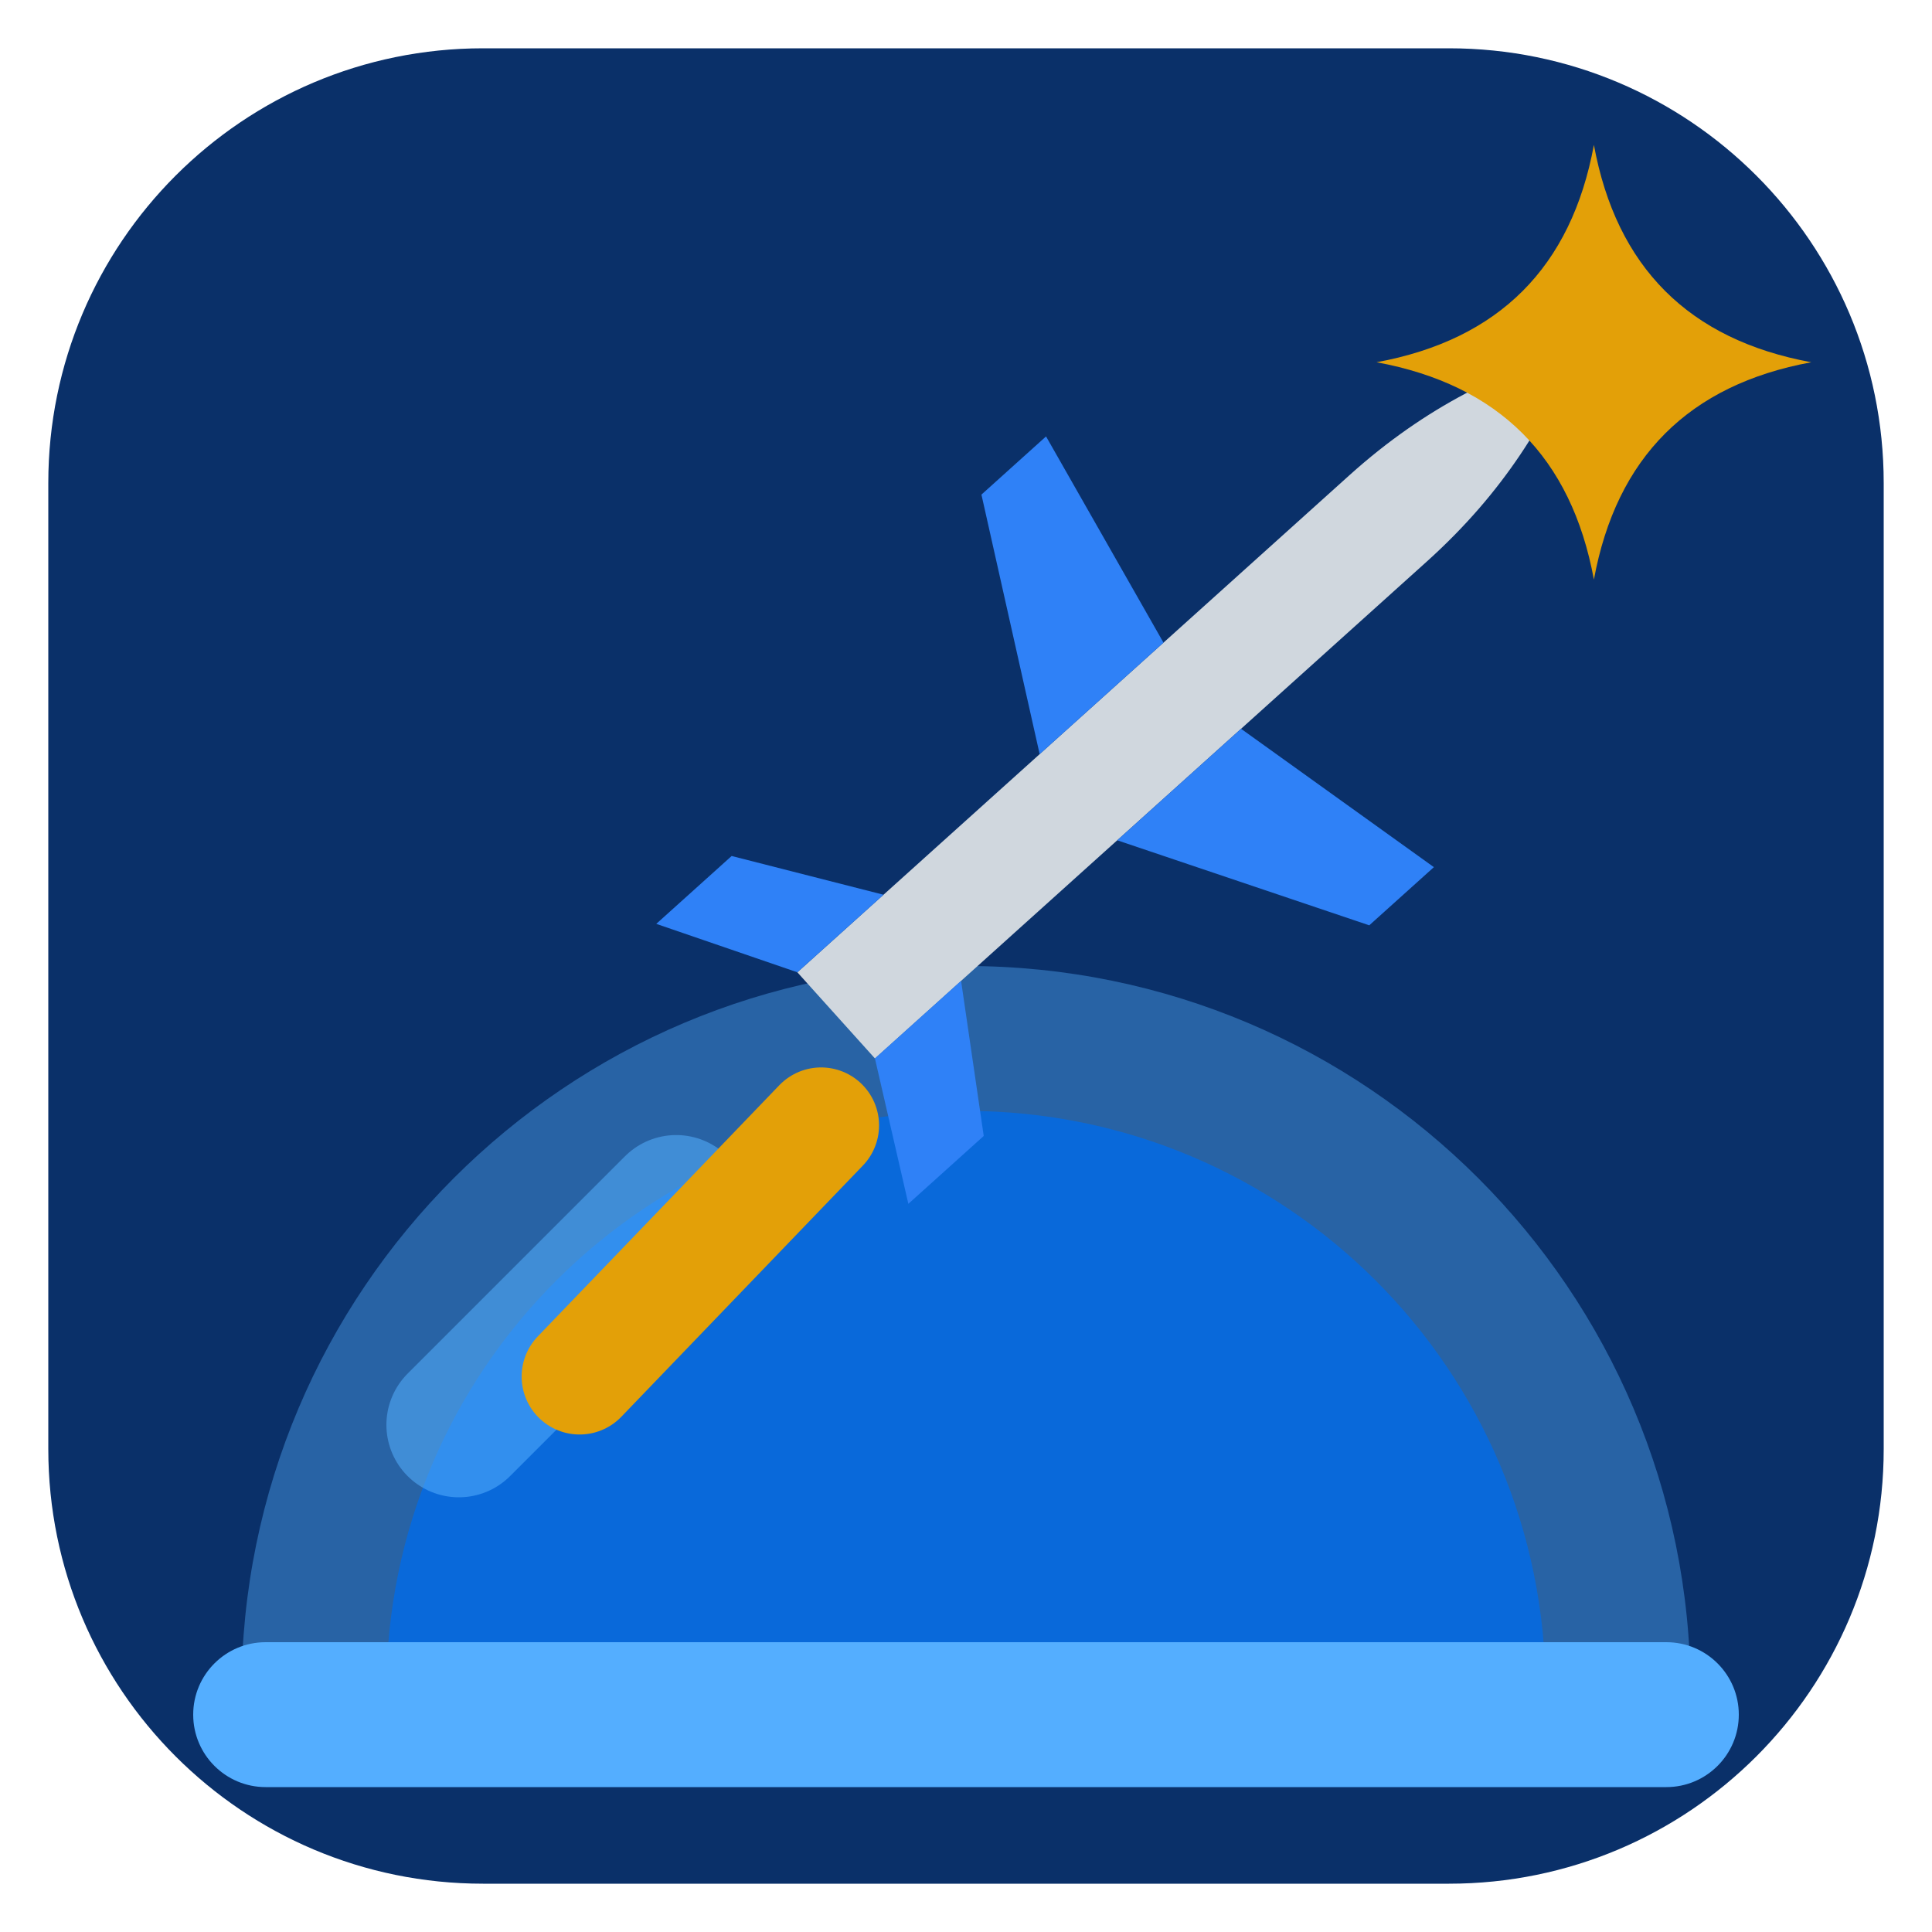
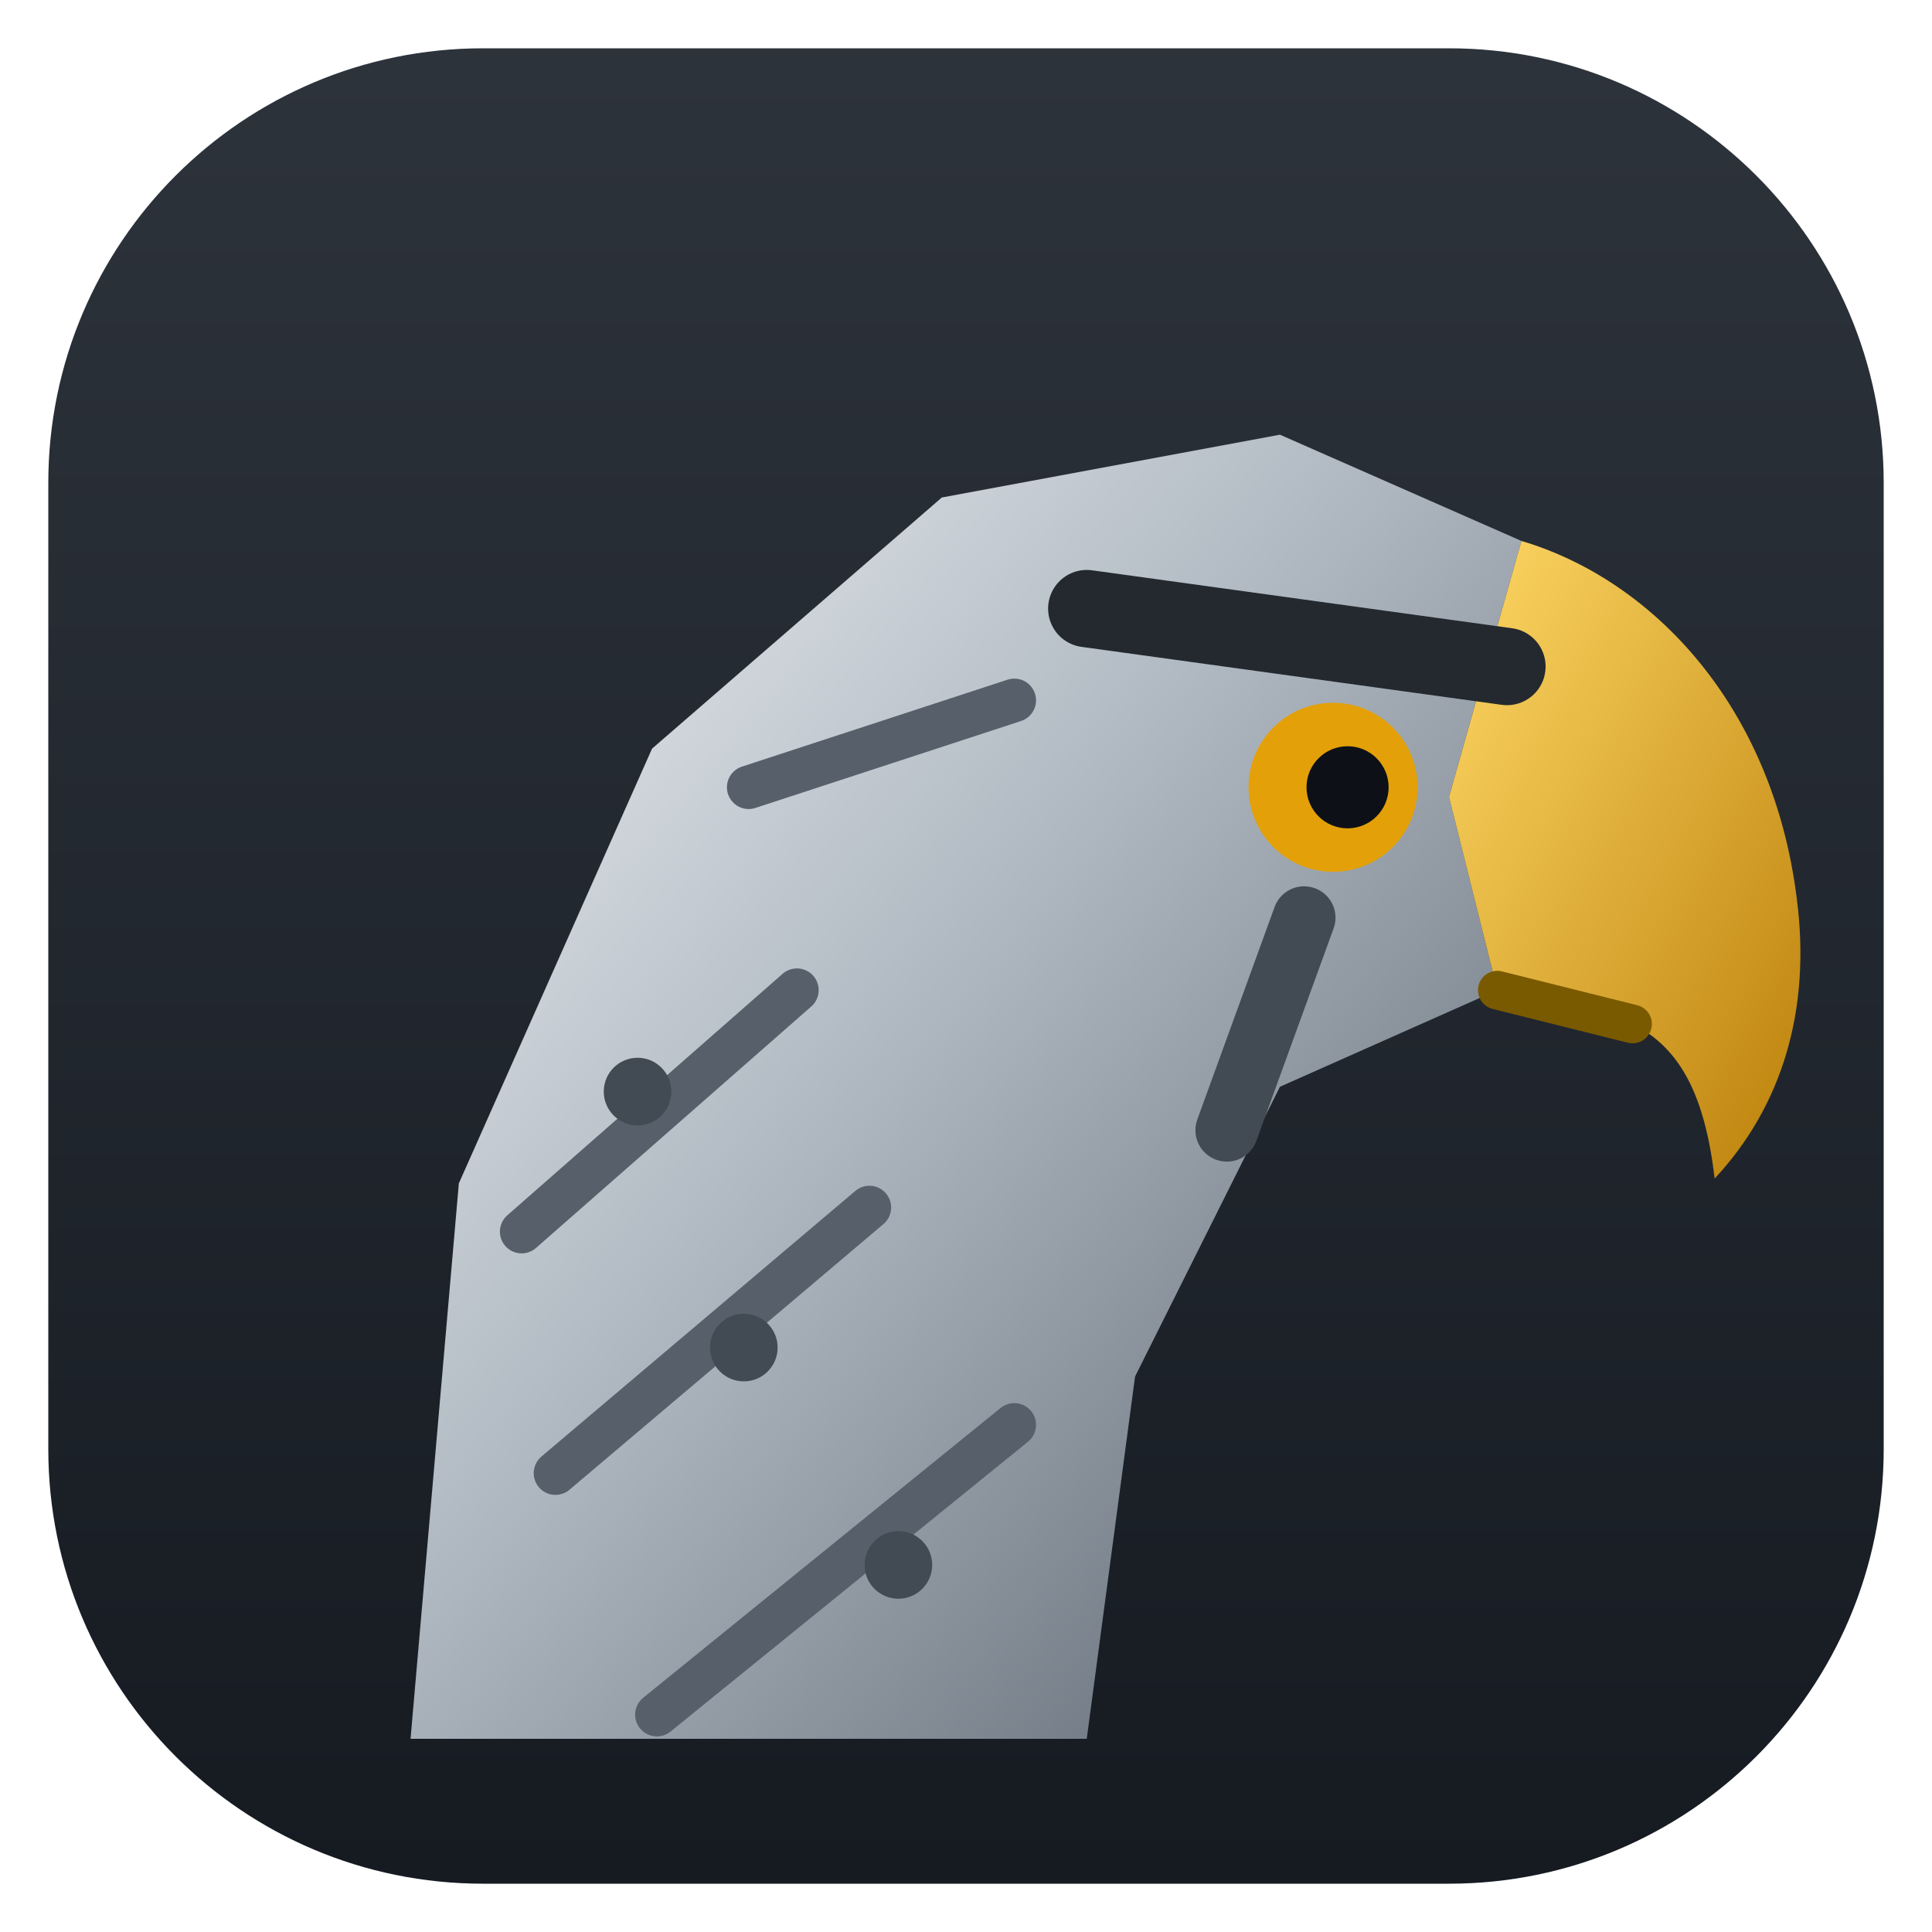
<svg xmlns="http://www.w3.org/2000/svg" width="40" height="40" viewBox="0 0 40 40">
-   <rect x="1" y="1" width="38" height="38" rx="9" fill="#0A3069" />
-   <path d="M5 35a15 15 0 0 1 30 0z" fill="#54AEFF" opacity=".4" />
-   <path d="M8 35a12 12 0 0 1 24 0z" fill="#0969DA" />
-   <rect x="4" y="34" width="32" height="3" rx="1.5" fill="#54AEFF" />
-   <path d="M9.5 29.5 14 25" stroke="#54AEFF" stroke-width="3" stroke-linecap="round" opacity=".55" />
-   <path d="M12 28.5 17 23.3" stroke="#E3A008" stroke-width="2.4" stroke-linecap="round" />
-   <g transform="translate(24 15) scale(.75) rotate(-42) translate(-18 -22)">
-     <path d="M6 20.4H26.5C29.4 20.4 31.6 21.1 33.5 22 31.6 22.9 29.4 23.6 26.5 23.6H6z" fill="#D0D7DE" />
-     <path d="M15 20.4 18.6 14H21L19.6 20.4zM15 23.6 18.6 30H21L19.6 23.6z" fill="#2F81F7" />
-     <path d="M6 20.4 4 16.8H6.8L9.2 20.4zM6 23.6 4 27.2H6.8L9.2 23.6z" fill="#2F81F7" />
+   <defs>
+     <linearGradient id="bg" x1="0" y1="0" x2="0" y2="1">
+       <stop offset="0" stop-color="#2D333B" />
+       <stop offset="1" stop-color="#161B22" />
+     </linearGradient>
+     <linearGradient id="steel" x1="0" y1="0" x2="1" y2="1">
+       <stop offset="0" stop-color="#F0F3F6" />
+       <stop offset=".45" stop-color="#AFB8C1" />
+       <stop offset="1" stop-color="#57606A" />
+     </linearGradient>
+     <linearGradient id="gold" x1="0" y1="0" x2="1" y2="1">
+       <stop offset="0" stop-color="#FFD866" />
+       <stop offset="1" stop-color="#BB8009" />
+     </linearGradient>
+   </defs>
+   <rect x="1" y="1" width="38" height="38" rx="9" fill="url(#bg)" />
+   <path d="M8.5 36 9.5 24.5 13.5 15.5 19.5 10.3 26.5 9 31.5 11.2 30 16.5 31 20.5 26.5 22.5 23.5 28.5 22.5 36z" fill="url(#steel)" />
+   <path d="M31.5 11.2C34.2 12 36.7 14.6 37.2 18.6C37.5 20.9 36.9 22.9 35.5 24.4C35.3 22.7 34.8 21.7 33.8 21.2L31 20.5 30 16.5z" fill="url(#gold)" />
+   <path d="M33.8 21.2 31 20.5" stroke="#7A5A00" stroke-width=".8" stroke-linecap="round" />
+   <path d="M22.5 12.6 31.2 13.8" stroke="#24292F" stroke-width="1.6" stroke-linecap="round" />
+   <circle cx="27.6" cy="16.3" r="1.75" fill="#E3A008" />
+   <circle cx="27.9" cy="16.3" r=".85" fill="#0D1117" />
+   <path d="M27 19 25.4 23.4" stroke="#424A53" stroke-width="1.3" stroke-linecap="round" />
+   <path d="M11.5 30.5 18 25M10.8 25.5 16.5 20.5M13.6 35.5 21 29.5M15.5 16.3 21 14.5" stroke="#57606A" stroke-width=".9" stroke-linecap="round" />
+   <g fill="#424A53">
+     <circle cx="13.2" cy="22.6" r=".7" />
+     <circle cx="15.4" cy="27.9" r=".7" />
+     <circle cx="18.6" cy="32.4" r=".7" />
  </g>
-   <path d="M33 3Q33.7 6.8 37.5 7.5Q33.7 8.2 33 12Q32.3 8.2 28.5 7.5Q32.3 6.8 33 3z" fill="#E3A008" />
</svg>
